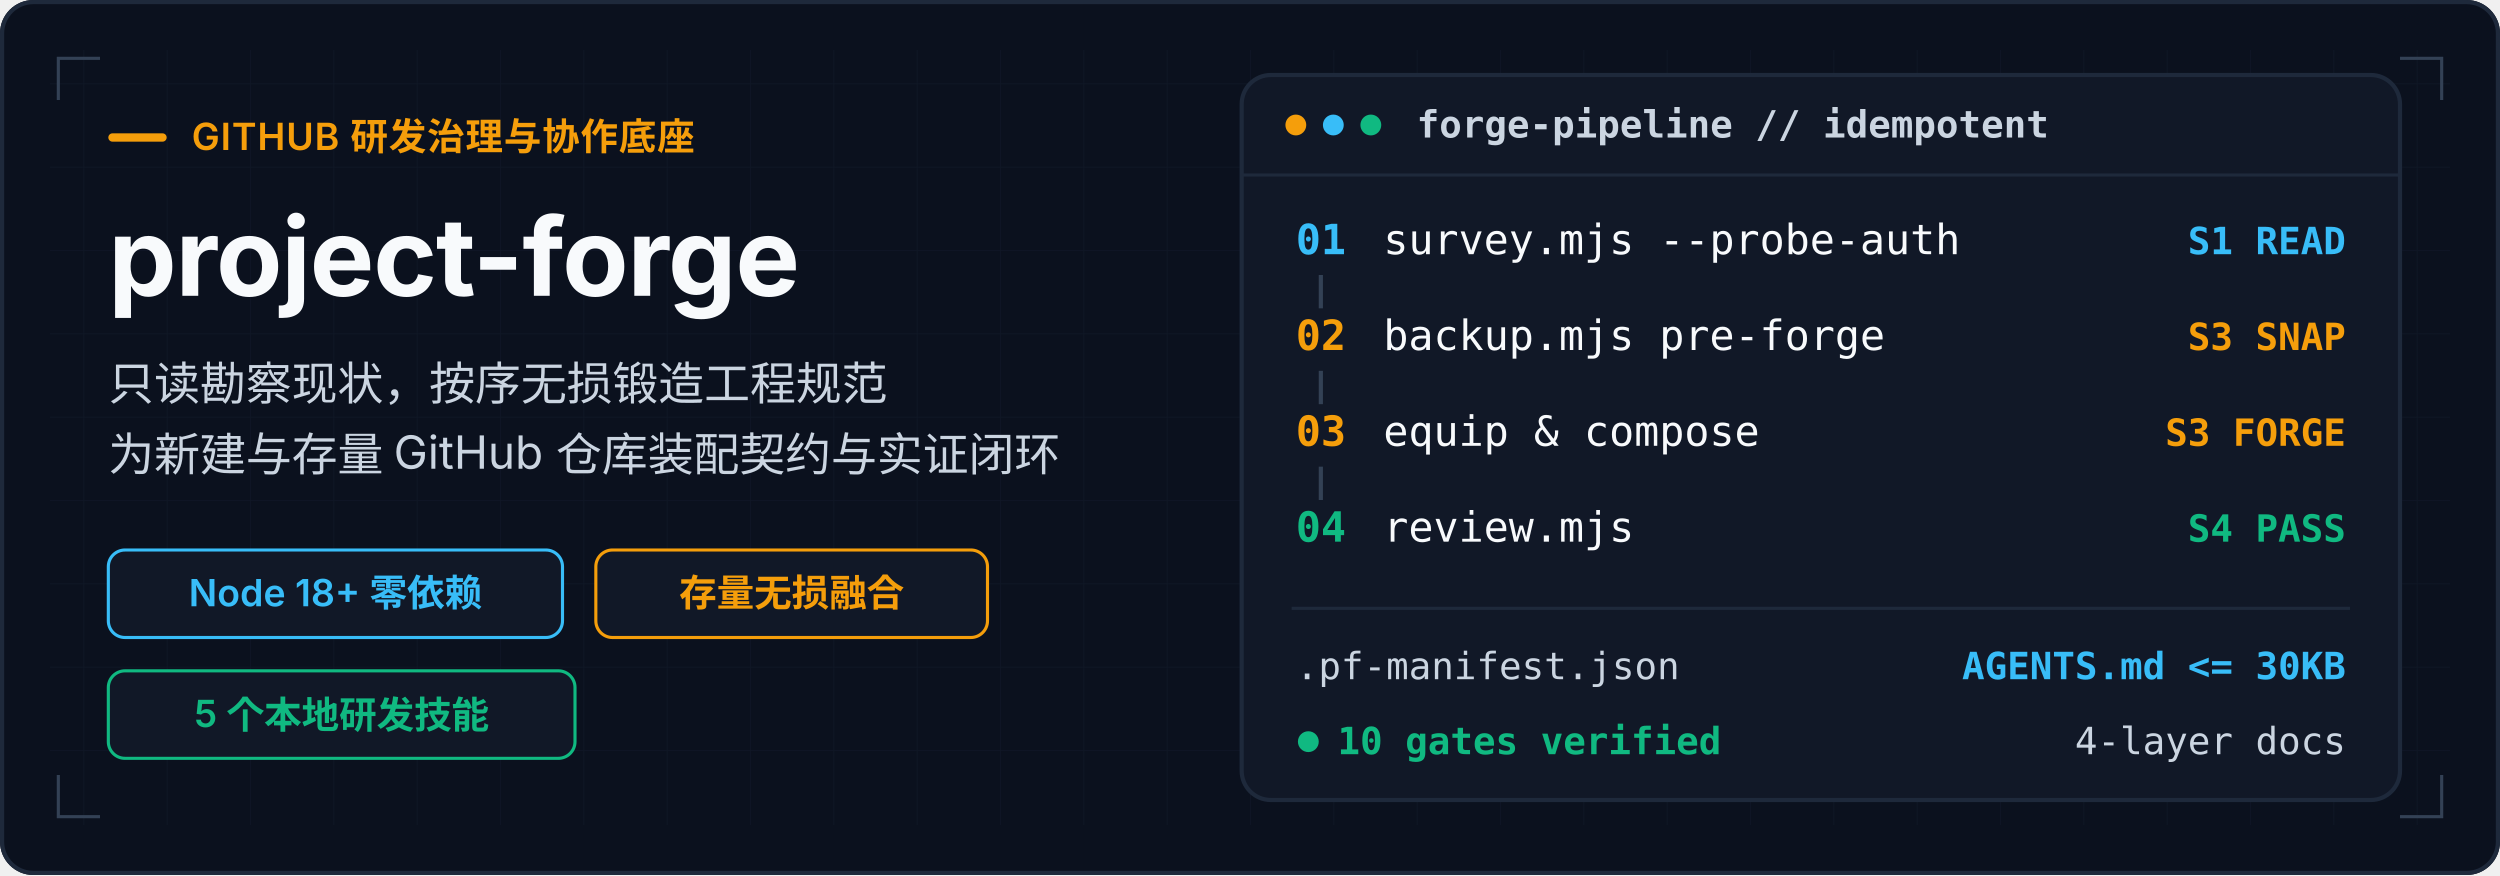
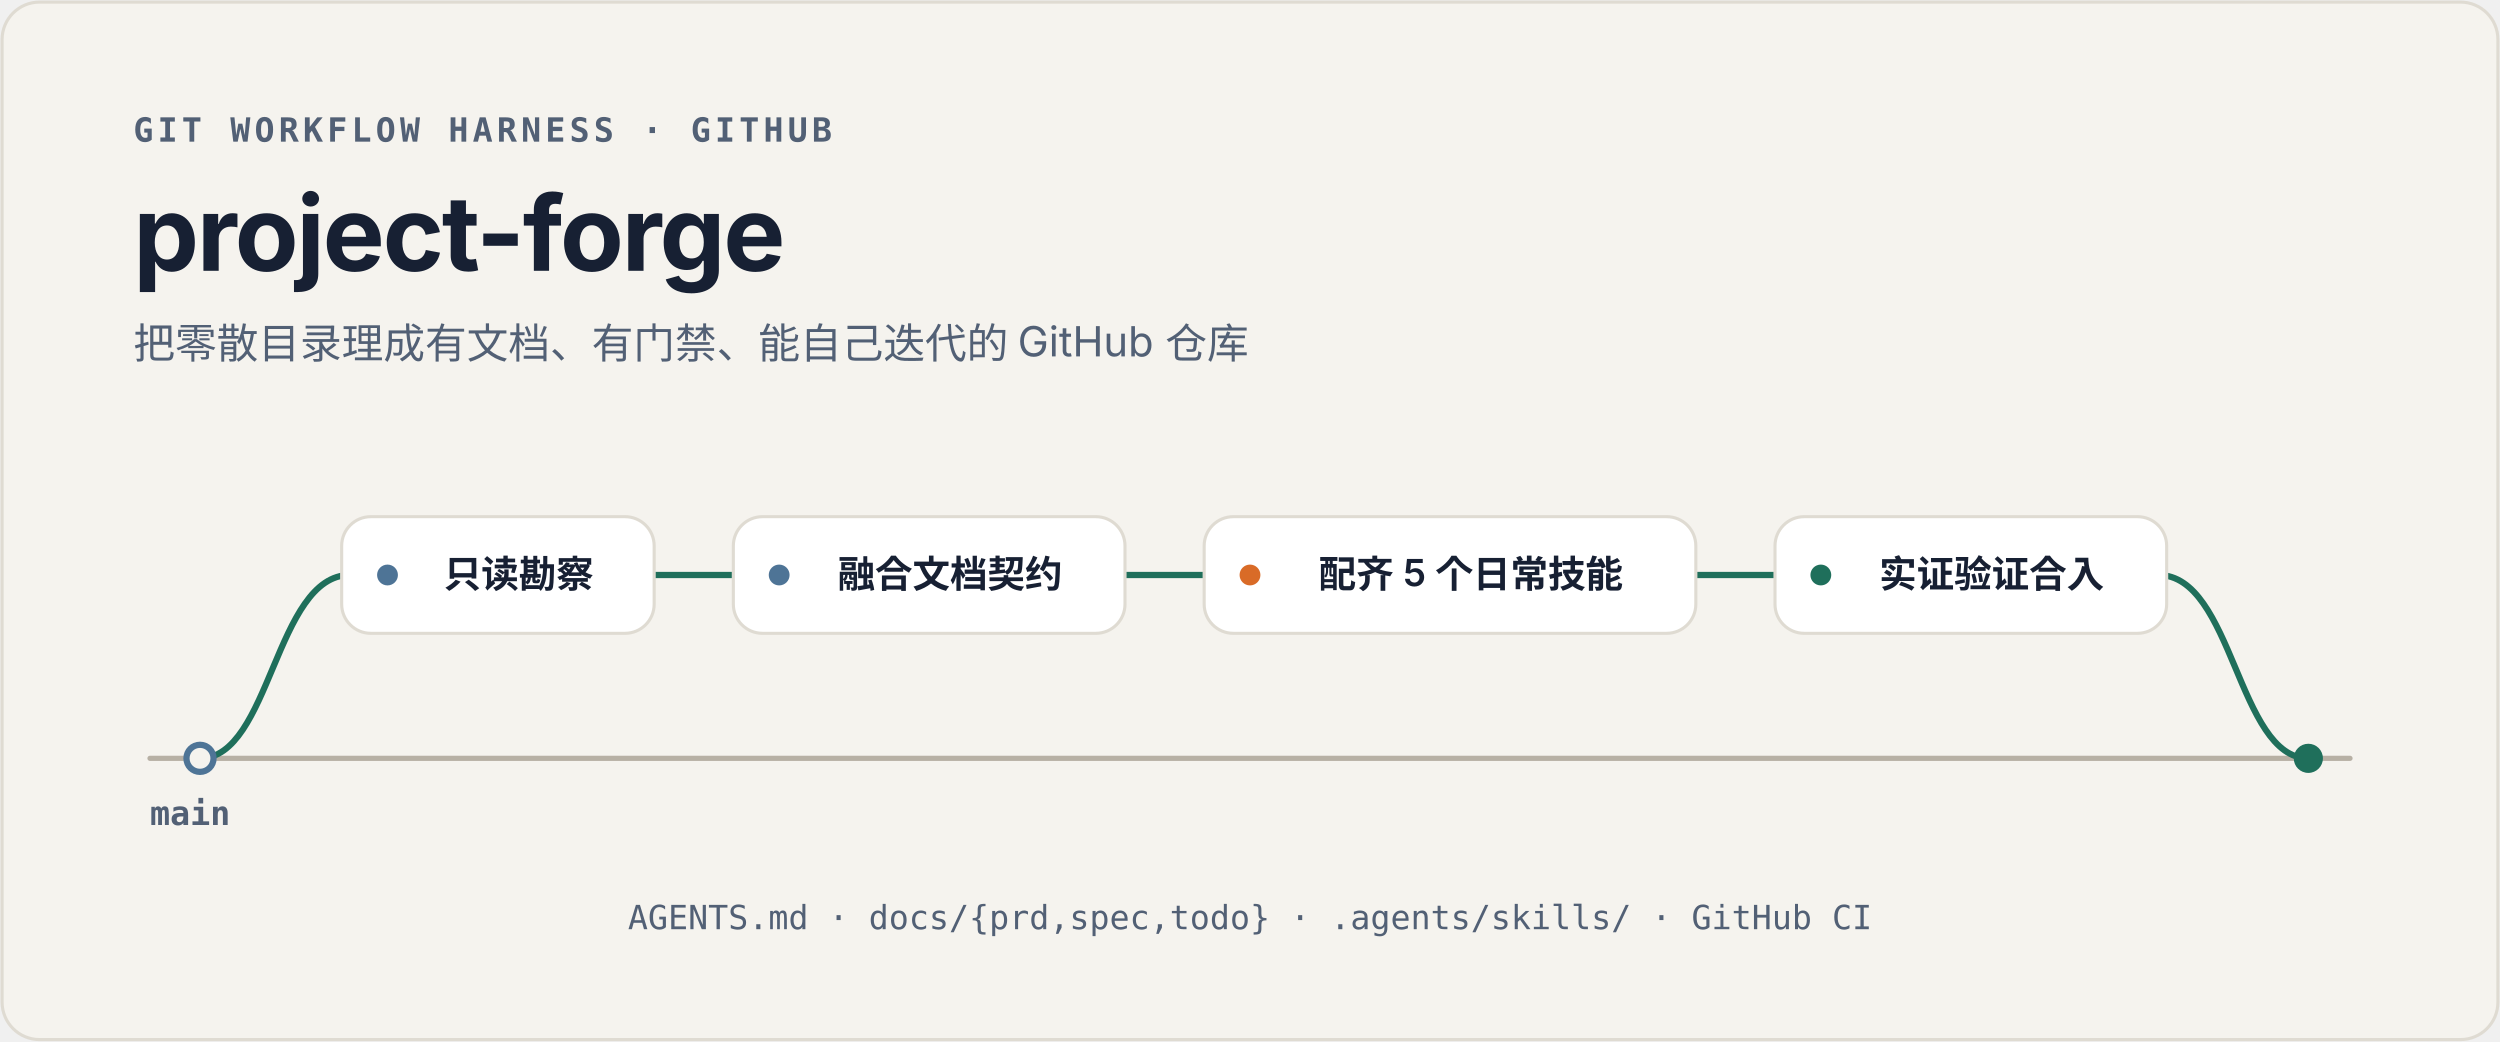
- <svg xmlns="http://www.w3.org/2000/svg" viewBox="0 0 1200 420" width="1200" height="420" role="img" aria-labelledby="title desc">
+ <svg xmlns="http://www.w3.org/2000/svg" viewBox="0 0 1200 500" width="1200" height="500" role="img" aria-labelledby="hero-zh-title hero-zh-desc">
  <defs>
-     <pattern id="blueprint-grid" width="40" height="40" patternUnits="userSpaceOnUse">
-       <path d="M 40 0 L 0 0 0 40" fill="none" stroke="#1E293B" stroke-width="0.75" opacity="0.45" />
-     </pattern>
+     <style>
+       .sans { font-family: 'Inter', 'PingFang SC', 'Microsoft YaHei', 'Noto Sans SC', -apple-system, BlinkMacSystemFont, sans-serif; }
+       .mono { font-family: 'JetBrains Mono', 'Fira Code', 'SFMono-Regular', Consolas, monospace; }
+     </style>
  </defs>
-   <rect width="1200" height="420" rx="16" fill="#0B111E" />
-   <rect x="24" y="24" width="1152" height="372" rx="12" fill="url(#blueprint-grid)" opacity="0.6" />
-   <rect x="1" y="1" width="1198" height="418" rx="15" fill="none" stroke="#1E293B" stroke-width="2" />
-   <path d="M 28 48 L 28 28 L 48 28 M 1152 28 L 1172 28 L 1172 48 M 28 372 L 28 392 L 48 392 M 1152 392 L 1172 392 L 1172 372" fill="none" stroke="#334155" stroke-width="1.5" />
-   <rect x="52" y="64" width="28" height="4" rx="2" fill="#F59E0B" />
-   <text x="92" y="72" fill="#F59E0B" font-family="-apple-system, BlinkMacSystemFont, 'Segoe UI', 'PingFang SC', 'Microsoft YaHei', sans-serif" font-size="18" font-weight="600" letter-spacing="0.4">GITHUB 研发治理与协作底座</text>
-   <text x="52" y="142" fill="#F8FAFC" font-family="-apple-system, BlinkMacSystemFont, 'Segoe UI', 'PingFang SC', 'Microsoft YaHei', sans-serif" font-size="52" font-weight="700" letter-spacing="-0.5">project-forge</text>
-   <text x="52" y="192" fill="#CBD5E1" font-family="-apple-system, BlinkMacSystemFont, 'Segoe UI', 'PingFang SC', 'Microsoft YaHei', sans-serif" font-size="22" font-weight="400">只读勘察现状，按序无损锻造工程规范</text>
-   <text x="52" y="226" fill="#CBD5E1" font-family="-apple-system, BlinkMacSystemFont, 'Segoe UI', 'PingFang SC', 'Microsoft YaHei', sans-serif" font-size="22" font-weight="400">为新建与存量 GitHub 仓库装配契约与实证闭环</text>
-   <rect x="52" y="264" width="218" height="42" rx="8" fill="#111827" stroke="#38BDF8" stroke-width="1.5" />
-   <text x="161" y="291" text-anchor="middle" fill="#38BDF8" font-family="-apple-system, BlinkMacSystemFont, 'Segoe UI', 'PingFang SC', 'Microsoft YaHei', sans-serif" font-size="18" font-weight="600">Node 18+ 零依赖</text>
-   <rect x="286" y="264" width="188" height="42" rx="8" fill="#111827" stroke="#F59E0B" stroke-width="1.5" />
-   <text x="380" y="291" text-anchor="middle" fill="#F59E0B" font-family="-apple-system, BlinkMacSystemFont, 'Segoe UI', 'PingFang SC', 'Microsoft YaHei', sans-serif" font-size="18" font-weight="600">存量无损融合</text>
-   <rect x="52" y="322" width="224" height="42" rx="8" fill="#111827" stroke="#10B981" stroke-width="1.5" />
-   <text x="164" y="349" text-anchor="middle" fill="#10B981" font-family="-apple-system, BlinkMacSystemFont, 'Segoe UI', 'PingFang SC', 'Microsoft YaHei', sans-serif" font-size="18" font-weight="600">5 个本地研发技能</text>
-   <rect x="596" y="36" width="556" height="348" rx="14" fill="#111827" stroke="#1E293B" stroke-width="2" />
-   <line x1="596" y1="84" x2="1152" y2="84" stroke="#1E293B" stroke-width="1.5" />
-   <circle cx="622" cy="60" r="5" fill="#F59E0B" />
-   <circle cx="640" cy="60" r="5" fill="#38BDF8" />
-   <circle cx="658" cy="60" r="5" fill="#10B981" />
-   <text x="680" y="66" fill="#CBD5E1" font-family="ui-monospace, SFMono-Regular, Menlo, Monaco, Consolas, monospace" font-size="18" font-weight="600">forge-pipeline // idempotent</text>
-   <text x="622" y="122" fill="#38BDF8" font-family="ui-monospace, SFMono-Regular, Menlo, Monaco, Consolas, monospace" font-size="20" font-weight="700">01</text>
-   <text x="664" y="122" fill="#F8FAFC" font-family="ui-monospace, SFMono-Regular, Menlo, Monaco, Consolas, monospace" font-size="20" font-weight="500">survey.mjs --probe-auth</text>
-   <text x="1126" y="122" text-anchor="end" fill="#38BDF8" font-family="ui-monospace, SFMono-Regular, Menlo, Monaco, Consolas, monospace" font-size="18" font-weight="600">S1 READ</text>
-   <line x1="634" y1="132" x2="634" y2="148" stroke="#334155" stroke-width="2" />
-   <text x="622" y="168" fill="#F59E0B" font-family="ui-monospace, SFMono-Regular, Menlo, Monaco, Consolas, monospace" font-size="20" font-weight="700">02</text>
-   <text x="664" y="168" fill="#F8FAFC" font-family="ui-monospace, SFMono-Regular, Menlo, Monaco, Consolas, monospace" font-size="20" font-weight="500">backup.mjs pre-forge</text>
-   <text x="1126" y="168" text-anchor="end" fill="#F59E0B" font-family="ui-monospace, SFMono-Regular, Menlo, Monaco, Consolas, monospace" font-size="18" font-weight="600">S3 SNAP</text>
-   <line x1="634" y1="178" x2="634" y2="194" stroke="#334155" stroke-width="2" />
-   <text x="622" y="214" fill="#F59E0B" font-family="ui-monospace, SFMono-Regular, Menlo, Monaco, Consolas, monospace" font-size="20" font-weight="700">03</text>
-   <text x="664" y="214" fill="#F8FAFC" font-family="ui-monospace, SFMono-Regular, Menlo, Monaco, Consolas, monospace" font-size="20" font-weight="500">equip &amp; compose</text>
-   <text x="1126" y="214" text-anchor="end" fill="#F59E0B" font-family="ui-monospace, SFMono-Regular, Menlo, Monaco, Consolas, monospace" font-size="18" font-weight="600">S3 FORGE</text>
-   <line x1="634" y1="224" x2="634" y2="240" stroke="#334155" stroke-width="2" />
-   <text x="622" y="260" fill="#10B981" font-family="ui-monospace, SFMono-Regular, Menlo, Monaco, Consolas, monospace" font-size="20" font-weight="700">04</text>
-   <text x="664" y="260" fill="#F8FAFC" font-family="ui-monospace, SFMono-Regular, Menlo, Monaco, Consolas, monospace" font-size="20" font-weight="500">review.mjs</text>
-   <text x="1126" y="260" text-anchor="end" fill="#10B981" font-family="ui-monospace, SFMono-Regular, Menlo, Monaco, Consolas, monospace" font-size="18" font-weight="600">S4 PASS</text>
-   <line x1="620" y1="292" x2="1128" y2="292" stroke="#1E293B" stroke-width="1.5" />
-   <text x="622" y="326" fill="#CBD5E1" font-family="ui-monospace, SFMono-Regular, Menlo, Monaco, Consolas, monospace" font-size="18" font-weight="500">.pf-manifest.json</text>
-   <text x="1126" y="326" text-anchor="end" fill="#38BDF8" font-family="ui-monospace, SFMono-Regular, Menlo, Monaco, Consolas, monospace" font-size="18" font-weight="600">AGENTS.md &lt;= 30KB</text>
-   <circle cx="628" cy="356" r="5" fill="#10B981" />
-   <text x="642" y="362" fill="#10B981" font-family="ui-monospace, SFMono-Regular, Menlo, Monaco, Consolas, monospace" font-size="18" font-weight="600">10 gates verified</text>
-   <text x="1126" y="362" text-anchor="end" fill="#CBD5E1" font-family="ui-monospace, SFMono-Regular, Menlo, Monaco, Consolas, monospace" font-size="18" font-weight="500">4-layer docs</text>
+   <rect x="1" y="1" width="1198" height="498" rx="18" fill="#F5F3EE" stroke="#DFDBD2" stroke-width="1.5" />
+   <text x="64" y="68" class="mono" font-size="16" font-weight="600" letter-spacing="2" fill="#526075">GIT WORKFLOW HARNESS · GITHUB</text>
+   <text x="64" y="130" class="sans" font-size="50" font-weight="700" fill="#172033" letter-spacing="-1">project-forge</text>
+   <text x="64" y="172" class="sans" font-size="20" font-weight="400" fill="#526075">把零散目录理成有文档、有门禁、能自己迭代的 GitHub 仓库</text>
+   <line x1="72" y1="364" x2="1128" y2="364" stroke="#B7B0A4" stroke-width="2.5" stroke-linecap="round" />
+   <text x="72" y="396" class="mono" font-size="16" font-weight="600" fill="#526075">main</text>
+   <path d="M 96 364 C 130 364, 132 276, 168 276 L 1036 276 C 1072 276, 1074 364, 1108 364" fill="none" stroke="#1F6F5B" stroke-width="3" stroke-linecap="round" />
+   <circle cx="96" cy="364" r="6.5" fill="#F5F3EE" stroke="#4E7496" stroke-width="3" />
+   <circle cx="1108" cy="364" r="7" fill="#1F6F5B" />
+   <g>
+     <rect x="164" y="248" width="150" height="56" rx="14" fill="#FFFFFF" stroke="#DFDBD2" stroke-width="1.5" />
+     <circle cx="186" cy="276" r="5" fill="#4E7496" />
+     <text x="249" y="282" class="sans" font-size="18" font-weight="600" fill="#172033" text-anchor="middle">只读勘察</text>
+     <rect x="352" y="248" width="188" height="56" rx="14" fill="#FFFFFF" stroke="#DFDBD2" stroke-width="1.5" />
+     <circle cx="374" cy="276" r="5" fill="#4E7496" />
+     <text x="456" y="282" class="sans" font-size="18" font-weight="600" fill="#172033" text-anchor="middle">融合文档契约</text>
+     <rect x="578" y="248" width="236" height="56" rx="14" fill="#FFFFFF" stroke="#DFDBD2" stroke-width="1.5" />
+     <circle cx="600" cy="276" r="5" fill="#D96B27" />
+     <text x="706" y="282" class="sans" font-size="18" font-weight="600" fill="#172033" text-anchor="middle">配齐 5 个日常技能</text>
+     <rect x="852" y="248" width="188" height="56" rx="14" fill="#FFFFFF" stroke="#DFDBD2" stroke-width="1.5" />
+     <circle cx="874" cy="276" r="5" fill="#1F6F5B" />
+     <text x="956" y="282" class="sans" font-size="18" font-weight="600" fill="#172033" text-anchor="middle">实证验证合入</text>
+   </g>
+   <text x="600" y="446" class="mono" font-size="16" font-weight="500" fill="#526075" text-anchor="middle">AGENTS.md  ·  docs/{prd,spec,todo}  ·  .agents/skills/  ·  GitHub CI</text>
</svg>
